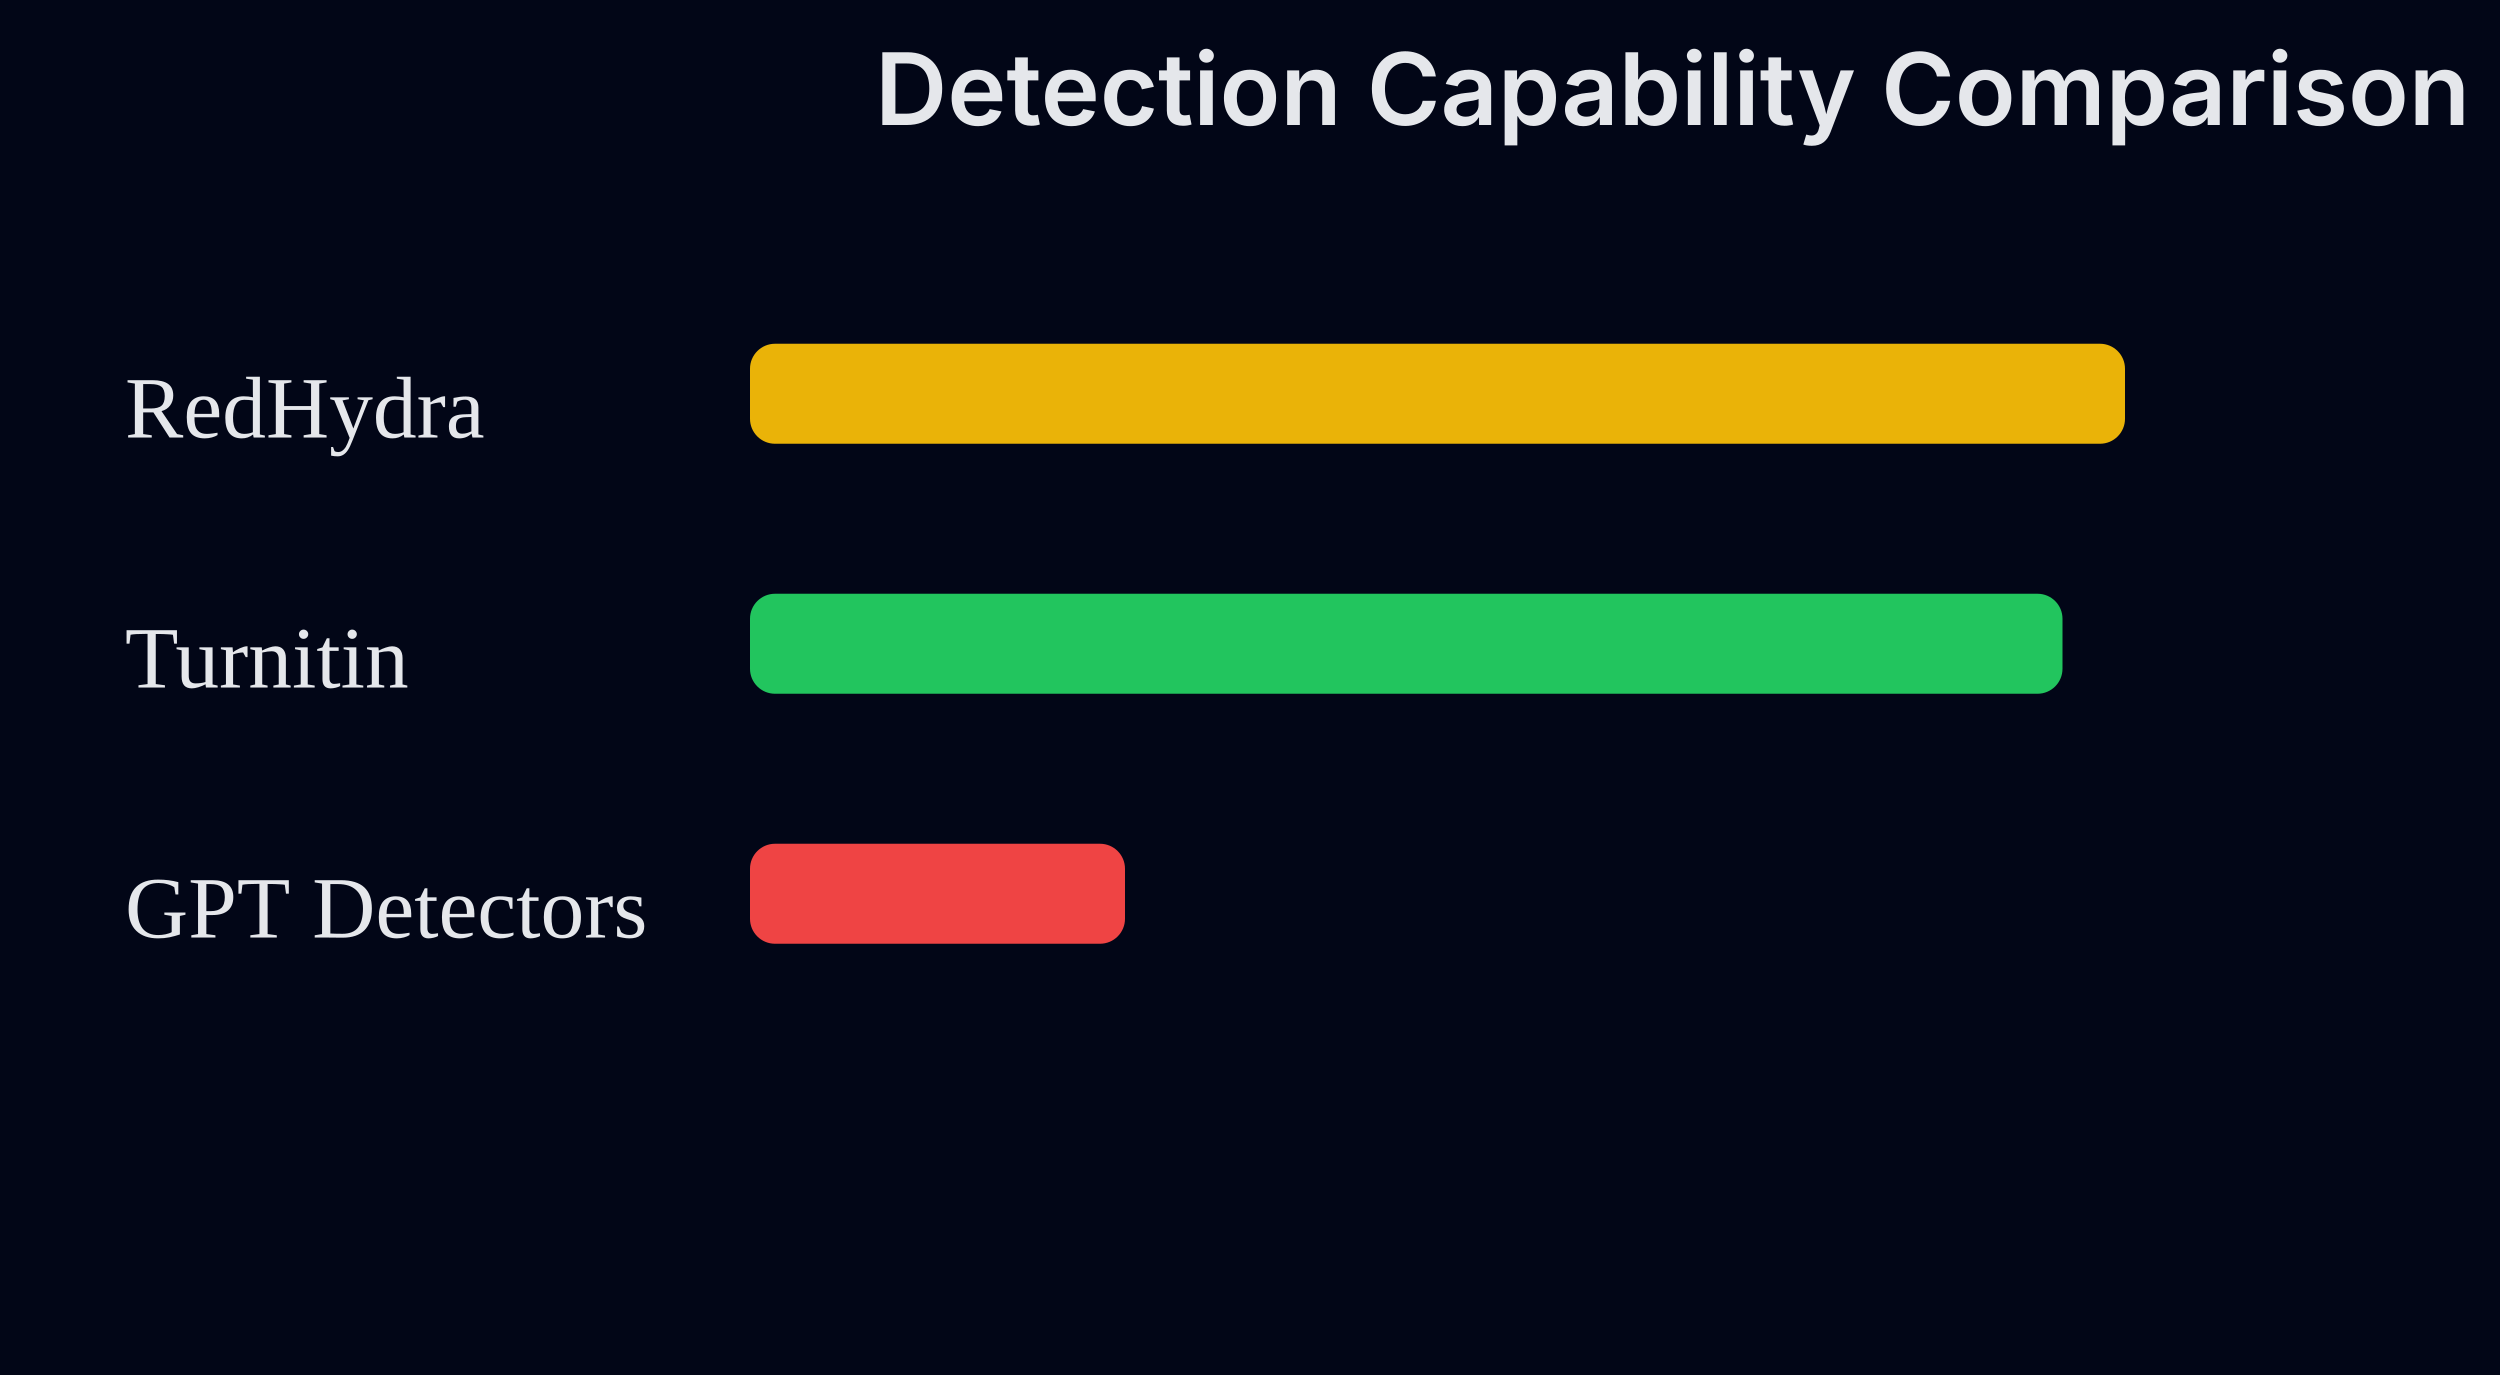
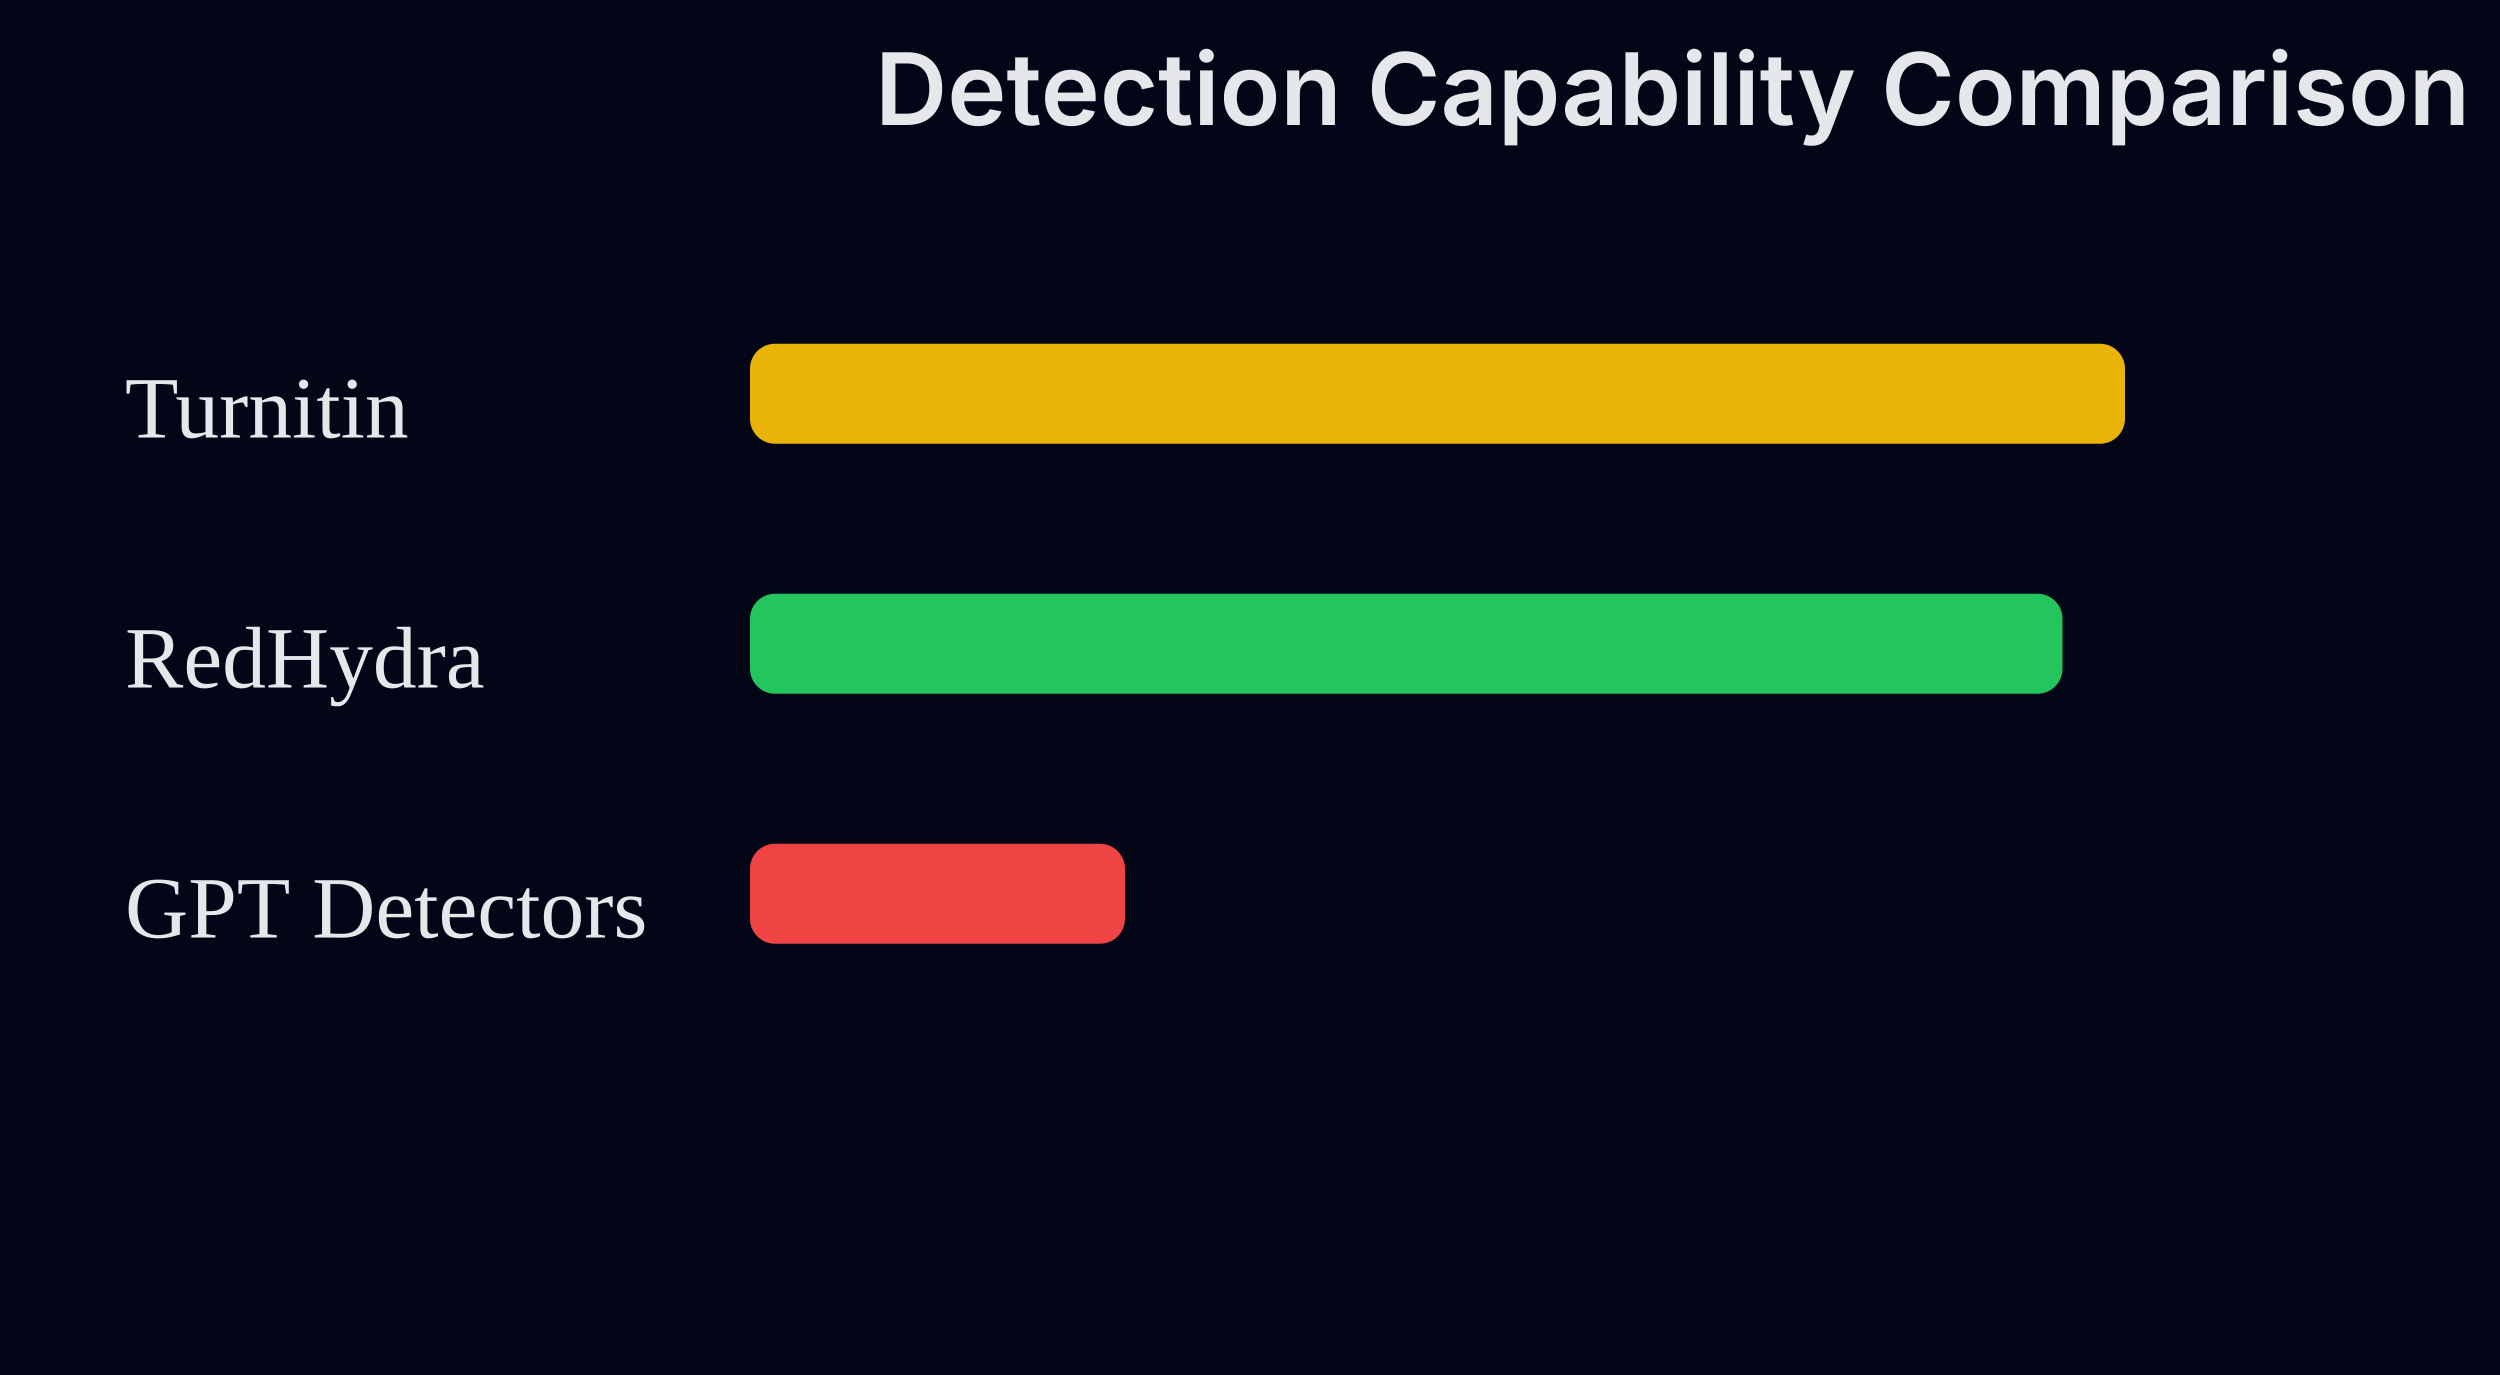
<svg xmlns="http://www.w3.org/2000/svg" width="400" height="220">
  <rect width="400" height="220" fill="#020617" />
  <text x="140" y="20" fill="#e5e7eb" font-family="Inter, sans-serif" font-size="16" font-weight="600">
    Detection Capability Comparison
  </text>
-   <text x="20" y="110" fill="#e5e7eb" font-size="14">Turnitin</text>
+   <text x="20" y="70" fill="#e5e7eb" font-size="14">Turnitin</text>
  <rect x="120" y="55" width="220" height="16" fill="#eab308" rx="4" />
-   <text x="20" y="70" fill="#e5e7eb" font-size="14">RedHydra</text>
+   <text x="20" y="110" fill="#e5e7eb" font-size="14">RedHydra</text>
  <rect x="120" y="95" width="210" height="16" fill="#22c55e" rx="4" />
  <text x="20" y="150" fill="#e5e7eb" font-size="14">GPT Detectors</text>
  <rect x="120" y="135" width="60" height="16" fill="#ef4444" rx="4" />
</svg>
